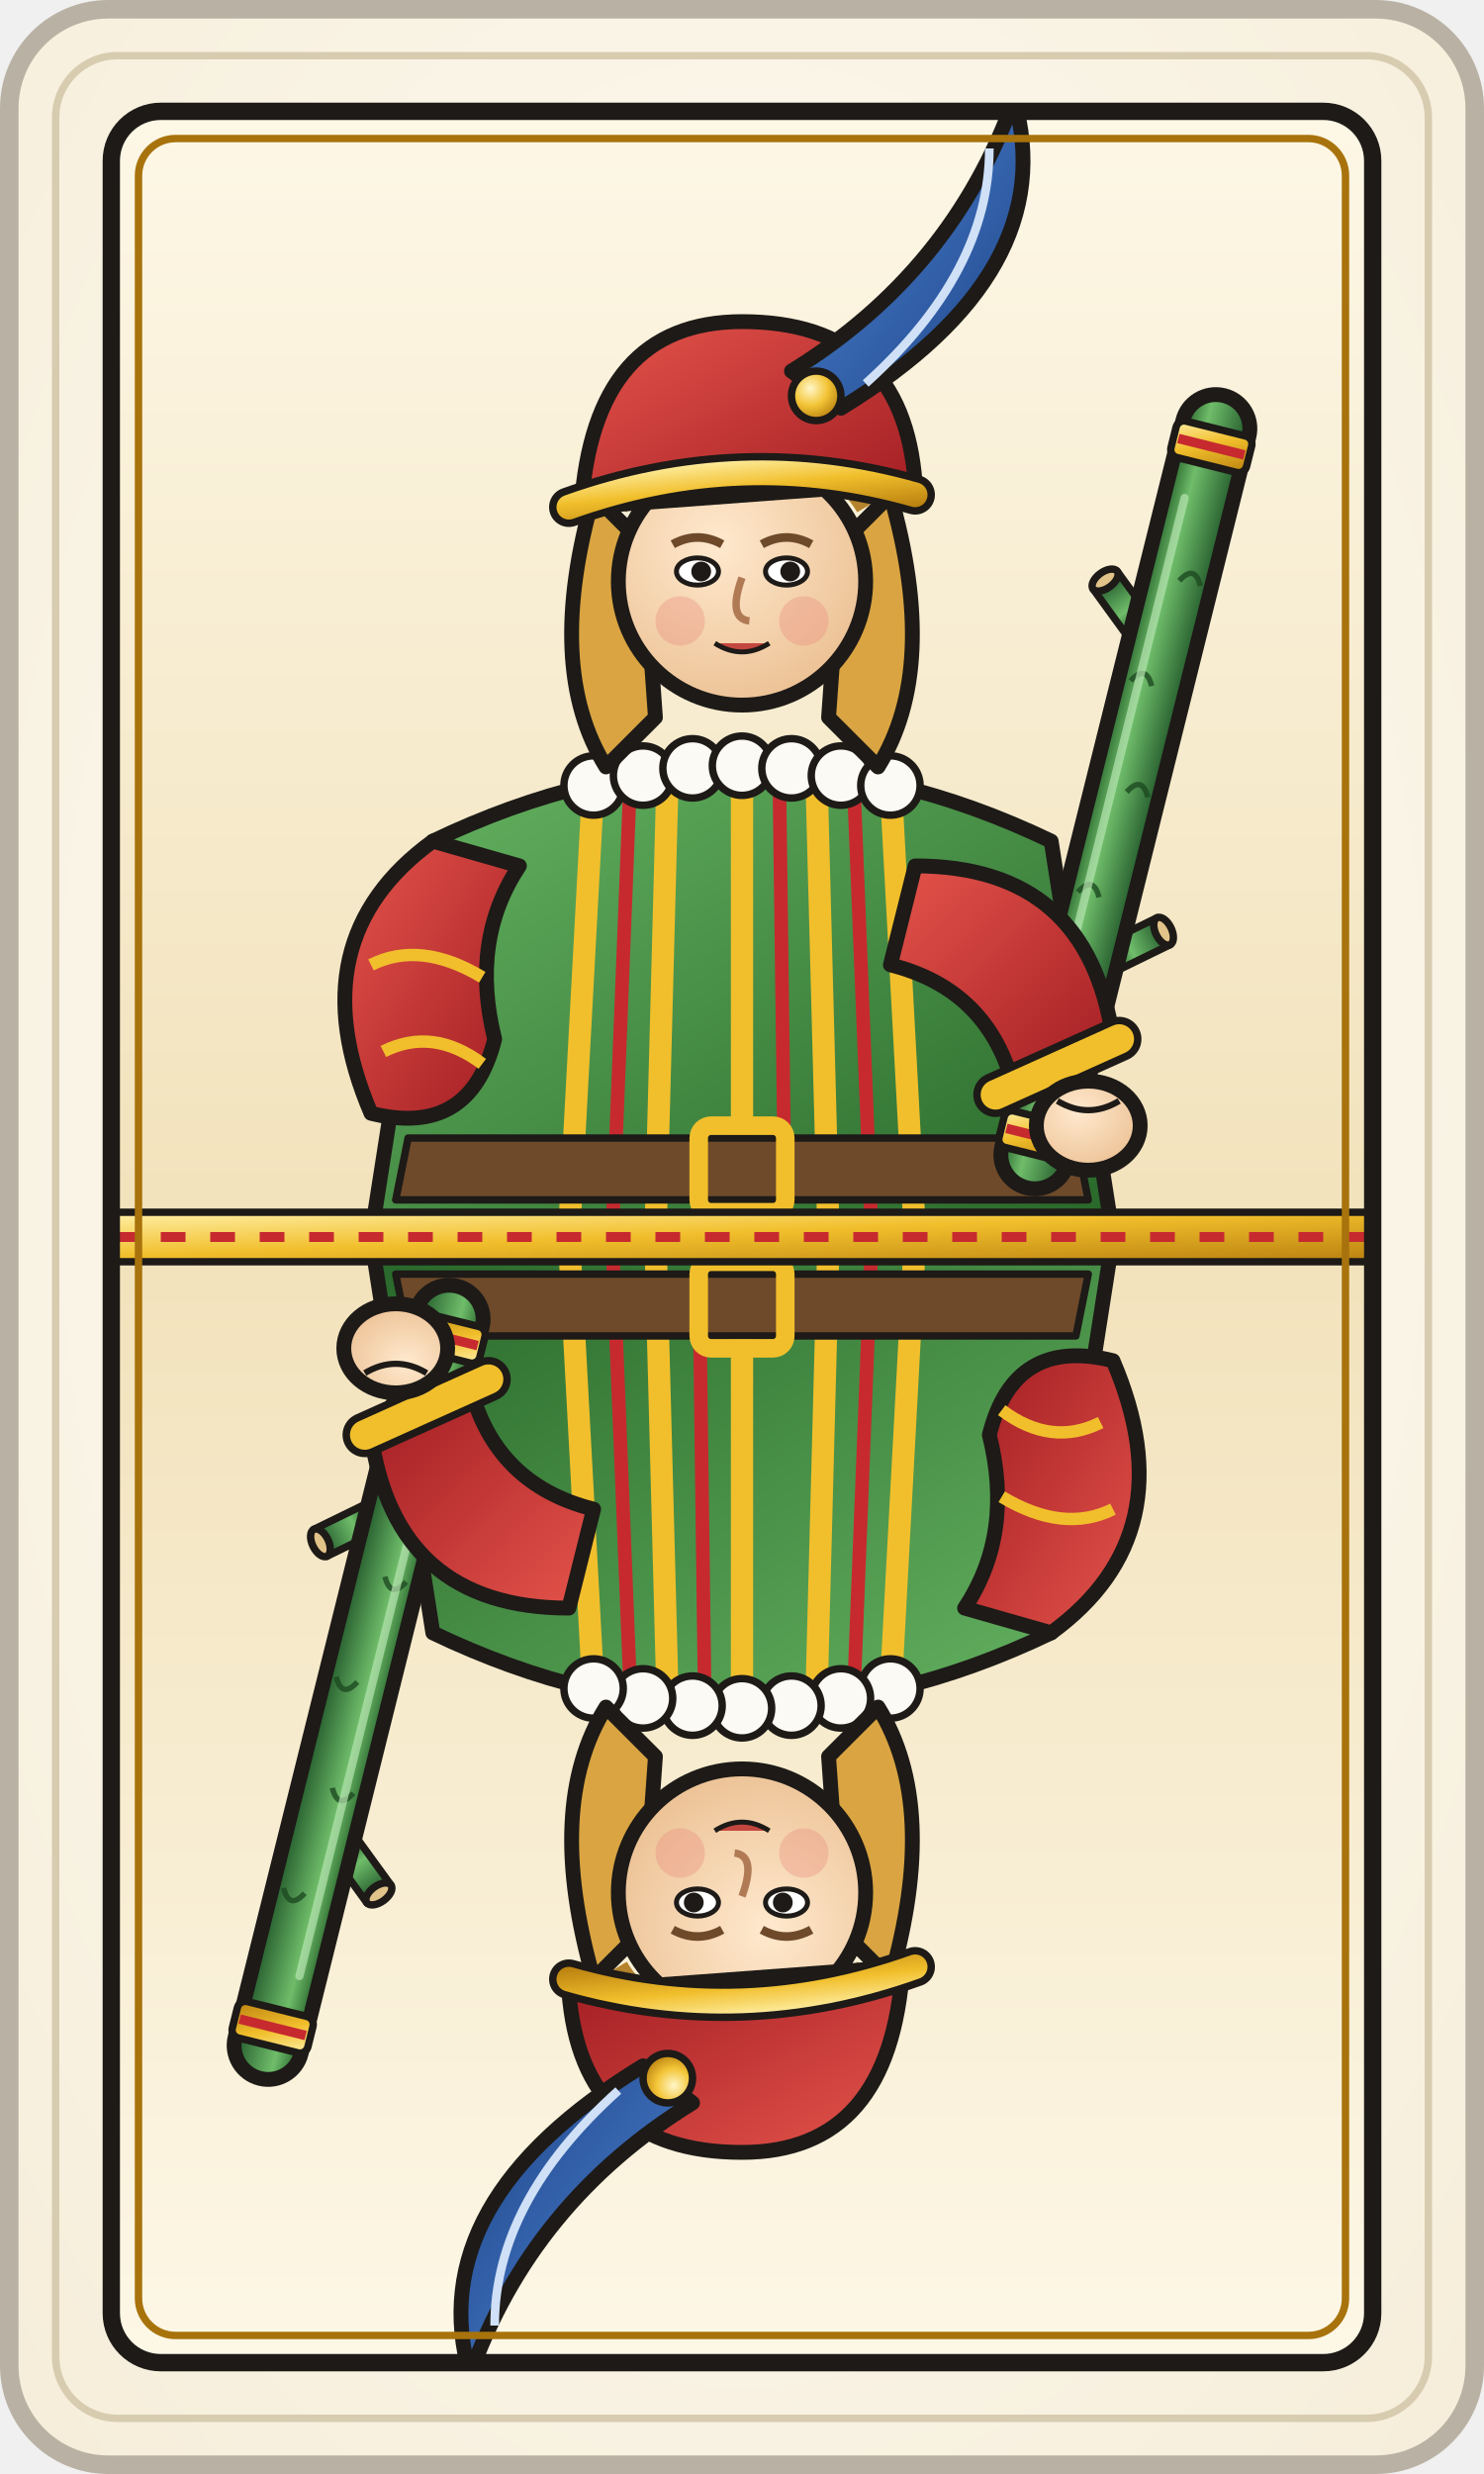
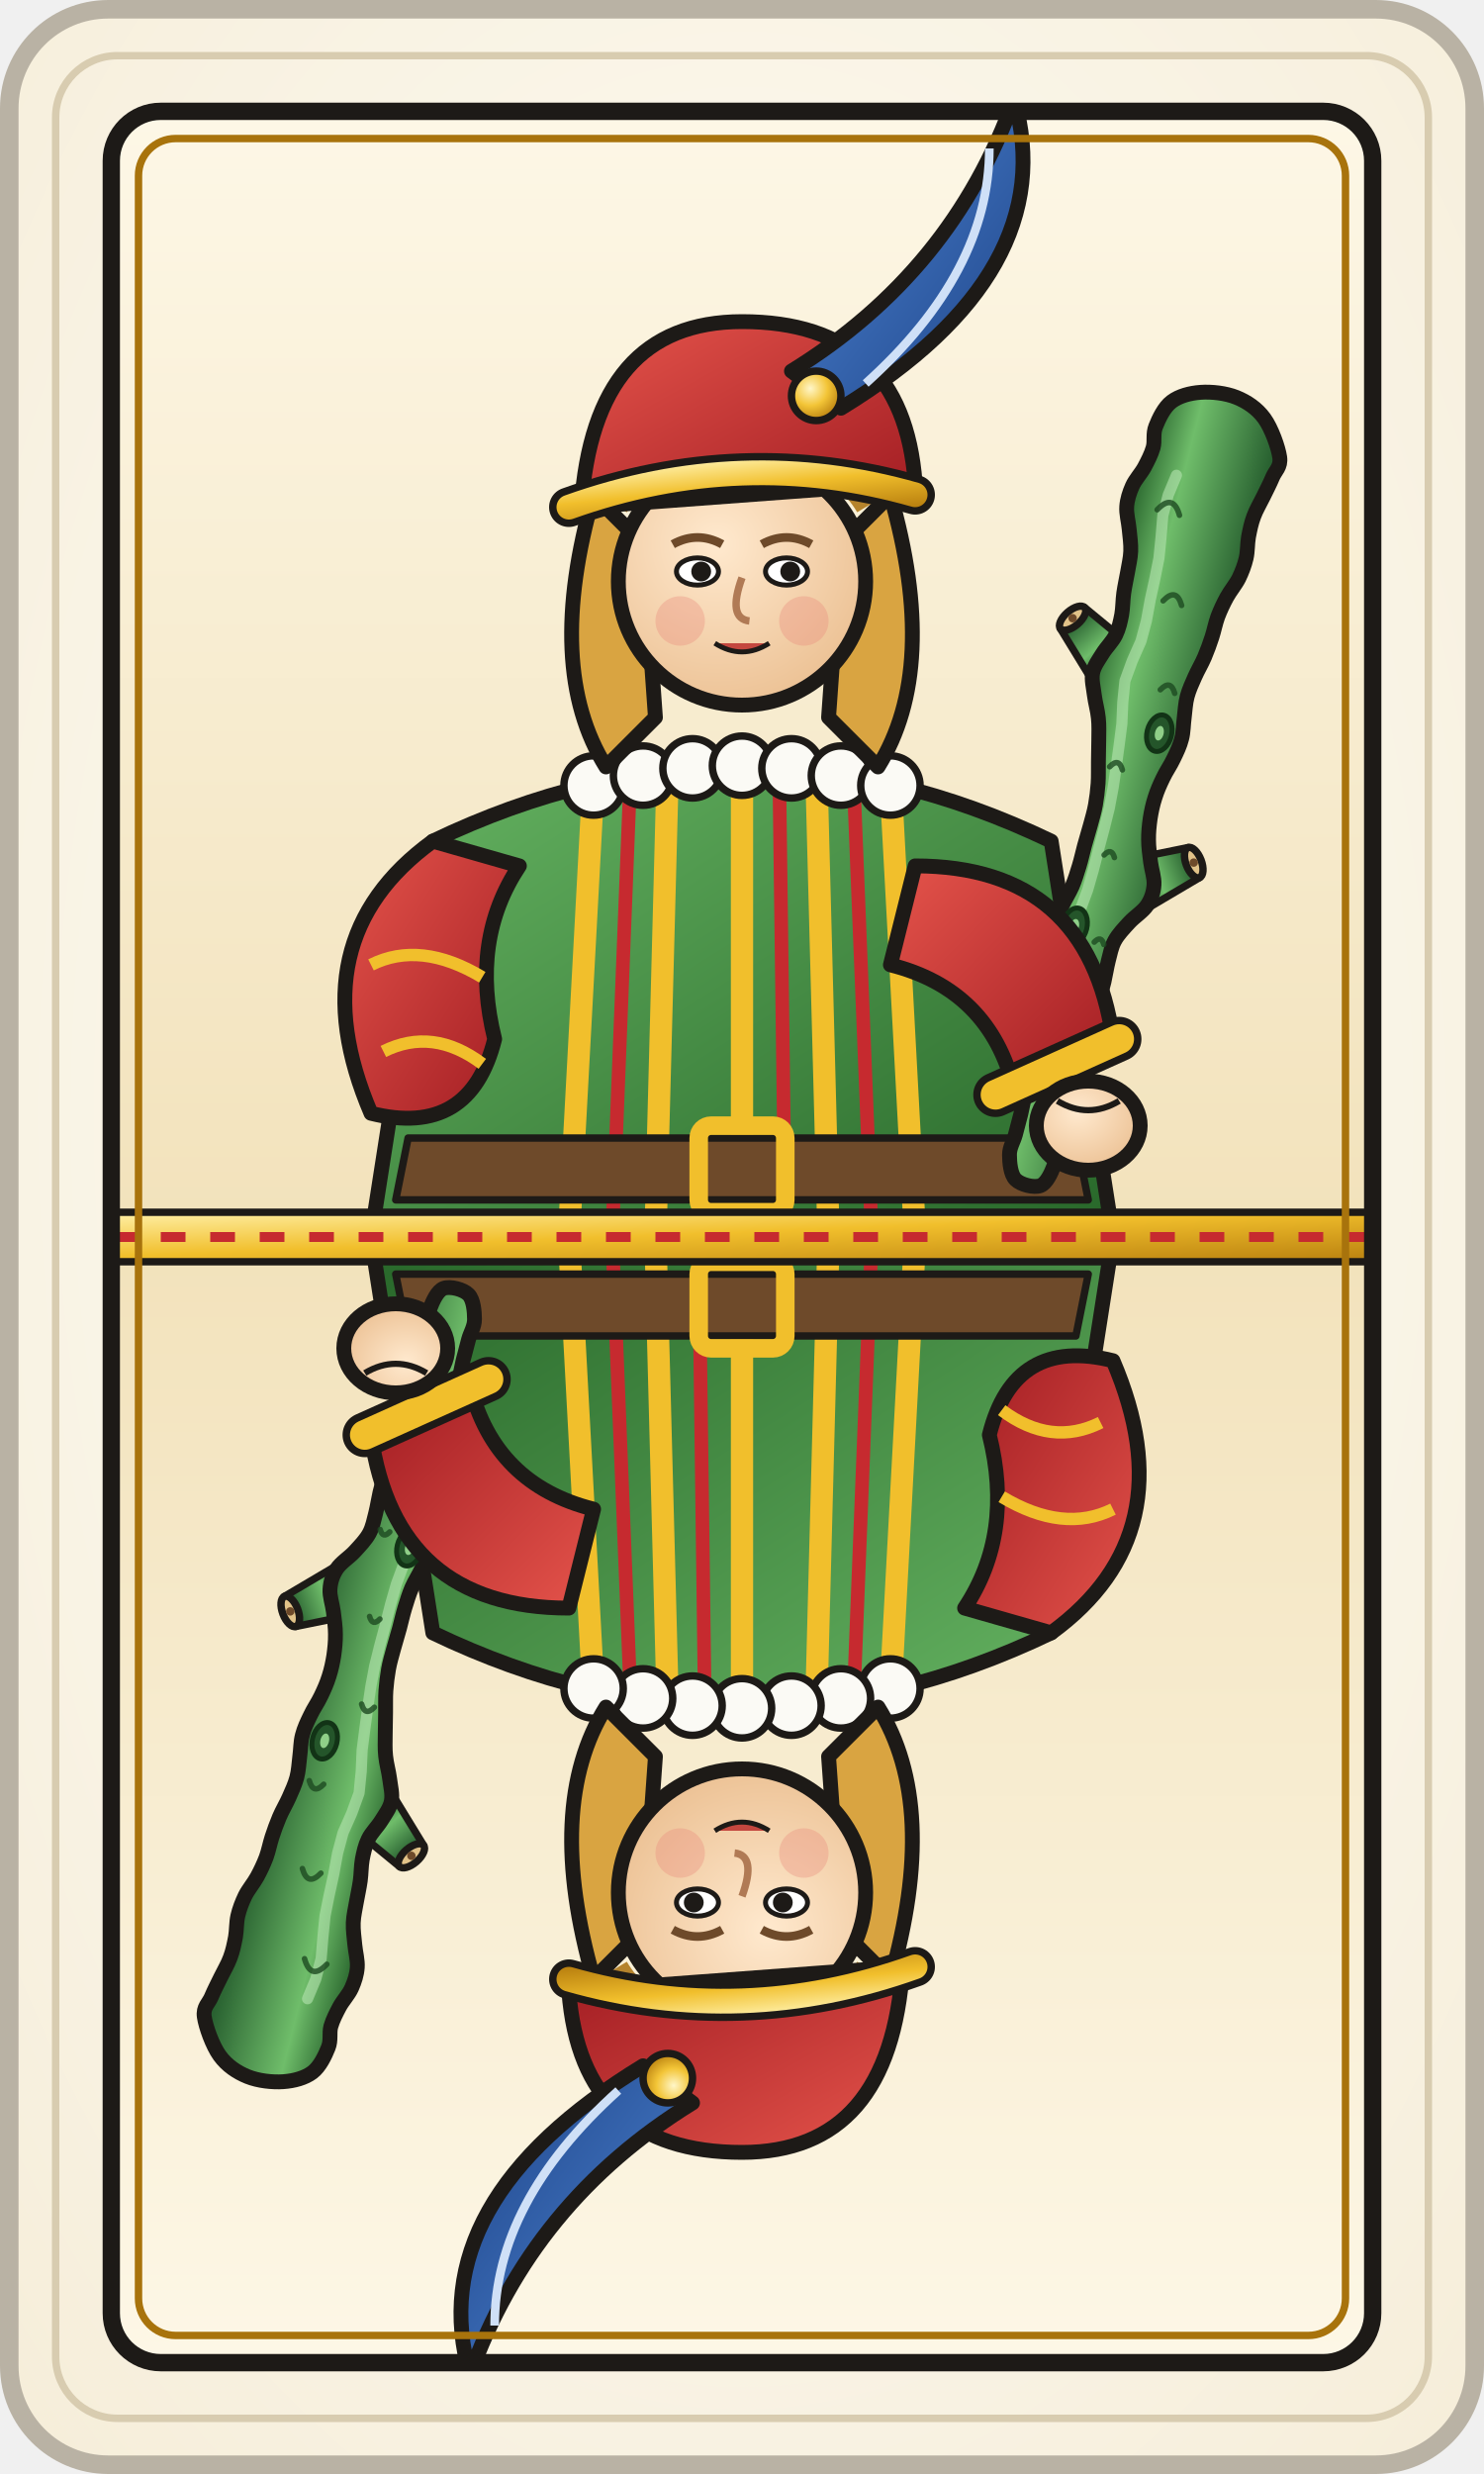
<svg xmlns="http://www.w3.org/2000/svg" viewBox="0 0 120 200" width="120" height="200">
  <defs>
    <linearGradient id="gold" x1="0" y1="0" x2="1" y2="1">
      <stop offset="0" stop-color="#fff0a8" />
      <stop offset=".45" stop-color="#f1bf2c" />
      <stop offset="1" stop-color="#b9800f" />
    </linearGradient>
    <radialGradient id="goldR" cx=".38" cy=".35" r=".7">
      <stop offset="0" stop-color="#fff6c8" />
      <stop offset=".5" stop-color="#f3c537" />
      <stop offset="1" stop-color="#b47a0c" />
    </radialGradient>
    <linearGradient id="red" x1="0" y1="0" x2="1" y2="1">
      <stop offset="0" stop-color="#e5544b" />
      <stop offset="1" stop-color="#a11c22" />
    </linearGradient>
    <linearGradient id="blue" x1="0" y1="0" x2="1" y2="1">
      <stop offset="0" stop-color="#5189d8" />
      <stop offset="1" stop-color="#1d4387" />
    </linearGradient>
    <linearGradient id="green" x1="0" y1="0" x2="1" y2="1">
      <stop offset="0" stop-color="#66b462" />
      <stop offset="1" stop-color="#276629" />
    </linearGradient>
    <linearGradient id="wood" x1="0" y1="0" x2="1" y2="0">
      <stop offset="0" stop-color="#25602a" />
      <stop offset=".35" stop-color="#6fbd6a" />
      <stop offset="1" stop-color="#21572a" />
    </linearGradient>
    <linearGradient id="steel" x1="0" y1="0" x2="1" y2="0">
      <stop offset="0" stop-color="#c3d9f7" />
      <stop offset=".5" stop-color="#4275c4" />
      <stop offset="1" stop-color="#1b3f7c" />
    </linearGradient>
    <radialGradient id="skin" cx=".4" cy=".35" r=".75">
      <stop offset="0" stop-color="#ffe9ce" />
      <stop offset="1" stop-color="#eabd8e" />
    </radialGradient>
    <radialGradient id="paper" cx=".5" cy=".45" r=".8">
      <stop offset="0" stop-color="#fffefa" />
      <stop offset="1" stop-color="#f5ecd6" />
    </radialGradient>
    <linearGradient id="beige" x1="0" y1="0" x2="0" y2="1">
      <stop offset="0" stop-color="#fdf7e6" />
      <stop offset=".5" stop-color="#f2e2bb" />
      <stop offset="1" stop-color="#fdf7e6" />
    </linearGradient>
    <linearGradient id="horse" x1="0" y1="0" x2="1" y2="1">
      <stop offset="0" stop-color="#ffffff" />
      <stop offset="1" stop-color="#d6cdbd" />
    </linearGradient>
  </defs>
  <rect x="0.75" y="0.75" width="118.5" height="198.5" rx="8" fill="url(#paper)" stroke="#b9b2a4" stroke-width="1.5" />
  <rect x="4.5" y="4.5" width="111" height="191" rx="5" fill="none" stroke="#d8ccb0" stroke-width="0.6" />
  <clipPath id="fr">
    <rect x="9" y="9" width="102" height="182" rx="4" />
  </clipPath>
  <rect x="9" y="9" width="102" height="182" rx="4" fill="url(#beige)" />
  <g clip-path="url(#fr)">
    <path d="M30 100 L35 68 Q60 56 85 68 L90 100Z" fill="url(#green)" stroke="#1d1a17" stroke-width="1.2" stroke-linejoin="round" />
    <path d="M48 63 L46 100 M54 62 L53 100 M60 61 L60 100 M66 62 L67 100 M72 63 L74 100" stroke="#f1bf2c" stroke-width="1.8" />
    <path d="M51 62 L49.5 100 M63 61.5 L63.5 100 M69 62.5 L70.5 100" stroke="#c62a2f" stroke-width="1.1" />
    <path d="M33 92 L87 92 L88 97 L32 97Z" fill="#6e4a2a" stroke="#1d1a17" stroke-width="0.6" stroke-linejoin="round" />
    <rect x="56.5" y="91" width="7" height="7" rx="1" fill="none" stroke="#f1bf2c" stroke-width="1.5" />
    <path d="M35 68 Q24 76 30 90 Q38 92 40 84 Q38 76 42 70Z" fill="url(#red)" stroke="#1d1a17" stroke-width="1.2" stroke-linejoin="round" />
    <path d="M30 78 Q34 76 39 79 M31 85 Q35 83 39 86" fill="none" stroke="#f1bf2c" stroke-width="1" />
    <circle cx="48" cy="63.5" r="2.4" fill="#fbfaf5" stroke="#1d1a17" stroke-width="0.6" stroke-linejoin="round" />
    <circle cx="52" cy="62.7" r="2.4" fill="#fbfaf5" stroke="#1d1a17" stroke-width="0.6" stroke-linejoin="round" />
    <circle cx="56" cy="62.114" r="2.4" fill="#fbfaf5" stroke="#1d1a17" stroke-width="0.6" stroke-linejoin="round" />
    <circle cx="60" cy="61.9" r="2.4" fill="#fbfaf5" stroke="#1d1a17" stroke-width="0.6" stroke-linejoin="round" />
    <circle cx="64" cy="62.114" r="2.4" fill="#fbfaf5" stroke="#1d1a17" stroke-width="0.6" stroke-linejoin="round" />
    <circle cx="68" cy="62.7" r="2.4" fill="#fbfaf5" stroke="#1d1a17" stroke-width="0.6" stroke-linejoin="round" />
    <circle cx="72" cy="63.5" r="2.4" fill="#fbfaf5" stroke="#1d1a17" stroke-width="0.6" stroke-linejoin="round" />
    <g transform="translate(91 64) rotate(14)">
-       <g transform="translate(-2.15 -13.2) rotate(220)">
-         <rect x="0" y="-1.21" width="4.67" height="2.42" fill="url(#wood)" stroke="#1d1a17" stroke-width="0.6" stroke-linejoin="round" />
-         <ellipse cx="4.67" cy="0" rx="0.66" ry="1.21" fill="#e2c389" stroke="#1d1a17" stroke-width="0.6" stroke-linejoin="round" />
+       <g transform="translate(-3.64 -9.85) rotate(215)">
+         <path d="M0 -2.1 L4.75 -1.3 L4.75 1.3 L0 2.1Z" fill="url(#wood)" stroke="#1d1a17" stroke-width="0.6" stroke-linejoin="round" />
+         <ellipse cx="4.75" cy="0" rx="0.63" ry="1.3" fill="#e2c389" stroke="#1d1a17" stroke-width="0.6" stroke-linejoin="round" />
+         <circle cx="4.75" cy="0" r="0.34" fill="#6e4a2a" />
      </g>
-       <g transform="translate(2.15 13.2) rotate(-40)">
-         <rect x="0" y="-1.21" width="4.67" height="2.42" fill="url(#wood)" stroke="#1d1a17" stroke-width="0.6" stroke-linejoin="round" />
-         <ellipse cx="4.67" cy="0" rx="0.66" ry="1.21" fill="#e2c389" stroke="#1d1a17" stroke-width="0.6" stroke-linejoin="round" />
+       <g transform="translate(2.86 6.95) rotate(-35)">
+         <path d="M0 -2.1 L4.75 -1.3 L4.75 1.3 L0 2.1Z" fill="url(#wood)" stroke="#1d1a17" stroke-width="0.6" stroke-linejoin="round" />
+         <ellipse cx="4.75" cy="0" rx="0.63" ry="1.3" fill="#e2c389" stroke="#1d1a17" stroke-width="0.6" stroke-linejoin="round" />
+         <circle cx="4.75" cy="0" r="0.34" fill="#6e4a2a" />
      </g>
-       <rect x="-2.75" y="-33" width="5.5" height="66" rx="2.75" fill="url(#wood)" stroke="#1d1a17" stroke-width="1.2" stroke-linejoin="round" />
-       <path d="M0.11 -17.6 q0.88 -1.65 1.76 0" fill="none" stroke="#1d4a21" stroke-width="0.44" opacity="0.8" />
-       <path d="M-1.76 -8.8 q0.88 -1.65 1.76 0" fill="none" stroke="#1d4a21" stroke-width="0.44" opacity="0.8" />
-       <path d="M0.11 0 q0.88 -1.65 1.76 0" fill="none" stroke="#1d4a21" stroke-width="0.44" opacity="0.8" />
-       <path d="M-1.76 8.8 q0.88 -1.65 1.76 0" fill="none" stroke="#1d4a21" stroke-width="0.44" opacity="0.8" />
-       <path d="M0.11 17.6 q0.88 -1.65 1.76 0" fill="none" stroke="#1d4a21" stroke-width="0.44" opacity="0.8" />
-       <path d="M-1.1 -24.2 V24.2" stroke="#b6e4b0" stroke-width="0.66" stroke-linecap="round" opacity="0.7" />
-       <rect x="-3.15" y="-30.25" width="6.3" height="3.03" rx="0.66" fill="url(#gold)" stroke="#1d1a17" stroke-width="0.6" stroke-linejoin="round" />
-       <path d="M-2.75 -28.74 H2.75" stroke="#c62a2f" stroke-width="0.77" />
-       <rect x="-3.15" y="27.23" width="6.3" height="3.03" rx="0.66" fill="url(#gold)" stroke="#1d1a17" stroke-width="0.6" stroke-linejoin="round" />
-       <path d="M-2.75 28.74 H2.75" stroke="#c62a2f" stroke-width="0.77" />
+       <path d="M5.57 -29.25C5.87 -28.51 5.48 -28.11 5.4 -27.54C5.31 -26.96 5.17 -26.39 5.05 -25.82C4.93 -25.25 4.75 -24.68 4.69 -24.11C4.62 -23.54 4.65 -22.96 4.68 -22.39C4.72 -21.82 4.9 -21.25 4.91 -20.68C4.92 -20.11 4.85 -19.54 4.73 -18.96C4.6 -18.39 4.31 -17.82 4.16 -17.25C4.01 -16.68 3.9 -16.11 3.83 -15.54C3.77 -14.96 3.81 -14.39 3.77 -13.82C3.73 -13.25 3.67 -12.68 3.58 -12.11C3.49 -11.54 3.31 -10.96 3.21 -10.39C3.11 -9.82 3 -9.25 2.99 -8.68C2.98 -8.11 3.1 -7.54 3.17 -6.96C3.23 -6.39 3.39 -5.82 3.38 -5.25C3.38 -4.68 3.26 -4.11 3.14 -3.54C3.03 -2.96 2.8 -2.39 2.69 -1.82C2.57 -1.25 2.47 -0.68 2.44 -0.11C2.4 0.46 2.42 1.04 2.47 1.61C2.53 2.18 2.61 2.75 2.76 3.32C2.9 3.89 3.14 4.46 3.36 5.04C3.58 5.61 3.97 6.18 4.07 6.75C4.17 7.32 4.14 7.89 3.94 8.46C3.74 9.04 3.18 9.61 2.87 10.18C2.56 10.75 2.23 11.32 2.08 11.89C1.93 12.46 1.98 13.04 1.97 13.61C1.97 14.18 2.03 14.75 2.04 15.32C2.04 15.89 2.02 16.46 2.01 17.04C1.99 17.61 1.96 18.18 1.96 18.75C1.96 19.32 1.98 19.89 1.99 20.46C2.01 21.04 2.05 21.61 2.04 22.18C2.04 22.75 2.01 23.32 1.95 23.89C1.89 24.46 1.76 25.04 1.68 25.61C1.59 26.18 1.48 26.75 1.44 27.32C1.4 27.89 1.4 28.46 1.45 29.04C1.49 29.61 1.78 30.16 1.71 30.75C1.64 31.34 1.48 32.27 1.03 32.57C0.57 32.88 -0.52 32.88 -1.03 32.57C-1.53 32.27 -1.84 31.34 -1.99 30.75C-2.14 30.16 -1.93 29.61 -1.92 29.04C-1.91 28.46 -1.9 27.89 -1.9 27.32C-1.91 26.75 -1.95 26.18 -1.95 25.61C-1.95 25.04 -1.96 24.46 -1.92 23.89C-1.88 23.32 -1.8 22.75 -1.73 22.18C-1.67 21.61 -1.56 21.04 -1.52 20.46C-1.48 19.89 -1.47 19.32 -1.51 18.75C-1.56 18.18 -1.67 17.61 -1.8 17.04C-1.93 16.46 -2.12 15.89 -2.28 15.32C-2.45 14.75 -2.67 14.18 -2.79 13.61C-2.91 13.04 -3.03 12.46 -3.02 11.89C-3.01 11.32 -2.85 10.75 -2.73 10.18C-2.62 9.61 -2.42 9.04 -2.32 8.46C-2.23 7.89 -2.2 7.32 -2.17 6.75C-2.14 6.18 -2.16 5.61 -2.15 5.04C-2.14 4.46 -2.1 3.89 -2.09 3.32C-2.08 2.75 -2.05 2.18 -2.09 1.61C-2.13 1.04 -2.2 0.46 -2.3 -0.11C-2.4 -0.68 -2.57 -1.25 -2.7 -1.82C-2.83 -2.39 -2.96 -2.96 -3.1 -3.54C-3.24 -4.11 -3.35 -4.68 -3.56 -5.25C-3.76 -5.82 -4.1 -6.39 -4.32 -6.96C-4.54 -7.54 -4.86 -8.11 -4.89 -8.68C-4.92 -9.25 -4.67 -9.82 -4.49 -10.39C-4.31 -10.96 -3.94 -11.54 -3.82 -12.11C-3.7 -12.68 -3.72 -13.25 -3.75 -13.82C-3.79 -14.39 -3.95 -14.96 -4.01 -15.54C-4.07 -16.11 -4.08 -16.68 -4.12 -17.25C-4.17 -17.82 -4.16 -18.39 -4.28 -18.96C-4.4 -19.54 -4.64 -20.11 -4.84 -20.68C-5.04 -21.25 -5.37 -21.82 -5.47 -22.39C-5.57 -22.96 -5.53 -23.54 -5.43 -24.11C-5.33 -24.68 -5 -25.25 -4.85 -25.82C-4.71 -26.39 -4.57 -26.96 -4.55 -27.54C-4.54 -28.11 -4.85 -28.59 -4.76 -29.25C-4.67 -29.91 -4.48 -30.91 -4 -31.5C-3.52 -32.09 -2.73 -32.53 -1.9 -32.8C-1.07 -33.07 0.08 -33.23 1 -33.1C1.92 -32.97 2.84 -32.64 3.6 -32C4.36 -31.36 5.27 -29.99 5.57 -29.25Z" fill="url(#wood)" stroke="#1d1a17" stroke-width="1.2" stroke-linejoin="round" />
+       <path d="M-2.18 -25.82 L-2.44 -24.11 L-2.46 -22.39 L-2.18 -20.68 L-1.93 -18.96 L-1.85 -17.25 L-1.8 -15.54 L-1.69 -13.82 L-1.72 -12.11 L-2.02 -10.39 L-2.2 -8.68 L-1.95 -6.96 L-1.6 -5.25 L-1.4 -3.54 L-1.21 -1.82 L-1.04 -0.11 L-0.94 1.61 L-0.94 3.32 L-0.97 5.04 L-0.98 6.75 L-1.04 8.46 L-1.23 10.18 L-1.36 11.89 L-1.26 13.61 L-1.03 15.32 L-0.81 17.04 L-0.68 18.75 L-0.68 20.46 L-0.78 22.18" fill="none" stroke="#b6e4b0" stroke-width="0.9" stroke-linecap="round" stroke-linejoin="round" opacity="0.6" />
+       <path d="M-3.02 -22.74 q0.93 -1.63 1.86 0" fill="none" stroke="#1d4a21" stroke-width="0.45" stroke-linecap="round" opacity="0.8" />
+       <path d="M-0.77 -15.71 q0.77 -1.35 1.54 0" fill="none" stroke="#1d4a21" stroke-width="0.45" stroke-linecap="round" opacity="0.8" />
+       <path d="M0.75 -8.68 q0.6 -1.05 1.2 0" fill="none" stroke="#1d4a21" stroke-width="0.45" stroke-linecap="round" opacity="0.8" />
+       <path d="M-1.72 -1.65 q0.53 -0.93 1.06 0" fill="none" stroke="#1d4a21" stroke-width="0.45" stroke-linecap="round" opacity="0.8" />
+       <path d="M-0.43 5.38 q0.43 -0.75 0.86 0" fill="none" stroke="#1d4a21" stroke-width="0.45" stroke-linecap="round" opacity="0.8" />
+       <path d="M0.5 12.41 q0.4 -0.7 0.8 0" fill="none" stroke="#1d4a21" stroke-width="0.45" stroke-linecap="round" opacity="0.8" />
+       <path d="M-0.96 19.44 q0.3 -0.52 0.59 0" fill="none" stroke="#1d4a21" stroke-width="0.45" stroke-linecap="round" opacity="0.8" />
+       <ellipse cx="1.52" cy="-5.25" rx="1" ry="1.5" fill="#24552a" stroke="#123316" stroke-width="0.4" />
+       <ellipse cx="1.52" cy="-5.25" rx="0.35" ry="0.6" fill="#8fcf88" />
+       <ellipse cx="-1.35" cy="11.55" rx="1" ry="1.5" fill="#24552a" stroke="#123316" stroke-width="0.4" />
+       <ellipse cx="-1.35" cy="11.55" rx="0.35" ry="0.6" fill="#8fcf88" />
+       <rect x="-2.44" y="22.35" width="4.89" height="2.75" rx="0.6" fill="url(#gold)" stroke="#1d1a17" stroke-width="0.6" stroke-linejoin="round" />
+       <path d="M-2.14 23.73 H2.14" stroke="#c62a2f" stroke-width="0.7" />
    </g>
    <path d="M74 70 Q88 70 90 84 L82 88 Q80 80 72 78Z" fill="url(#red)" stroke="#1d1a17" stroke-width="1.2" stroke-linejoin="round" />
    <path d="M80.5 88.5 L90.5 84" stroke="#1d1a17" stroke-width="3.6" stroke-linecap="round" />
    <path d="M80.5 88.5 L90.5 84" stroke="#f1bf2c" stroke-width="2.4" stroke-linecap="round" />
    <ellipse cx="88" cy="91" rx="4.2" ry="3.6" fill="url(#skin)" stroke="#1d1a17" stroke-width="1.2" stroke-linejoin="round" />
    <path d="M85.5 89 Q88 90.5 90.5 89" fill="none" stroke="#1d1a17" stroke-width="0.5" />
    <path d="M48 40 Q44 54 49 62 L53 58 L52 44Z M72 40 Q76 54 71 62 L67 58 L68 44Z" fill="#d9a441" stroke="#1d1a17" stroke-width="1.2" stroke-linejoin="round" />
    <circle cx="60" cy="47" r="10" fill="url(#skin)" stroke="#1d1a17" stroke-width="1.2" stroke-linejoin="round" />
    <circle cx="55" cy="50.2" r="2" fill="#e98a7a" opacity="0.35" />
    <circle cx="65" cy="50.2" r="2" fill="#e98a7a" opacity="0.35" />
    <ellipse cx="56.4" cy="46.2" rx="1.7" ry="1.1" fill="#fff" stroke="#1d1a17" stroke-width="0.4" />
    <circle cx="56.7" cy="46.2" r="0.8" fill="#1d1a17" />
    <path d="M54.4 44 Q56.4 42.9 58.4 44" fill="none" stroke="#6e4a2a" stroke-width="0.7" />
    <ellipse cx="63.6" cy="46.2" rx="1.7" ry="1.1" fill="#fff" stroke="#1d1a17" stroke-width="0.4" />
    <circle cx="63.9" cy="46.2" r="0.8" fill="#1d1a17" />
    <path d="M61.6 44 Q63.6 42.9 65.6 44" fill="none" stroke="#6e4a2a" stroke-width="0.7" />
    <path d="M60 46.7 Q58.8 50 60.6 50.2" fill="none" stroke="#b07a55" stroke-width="0.6" />
    <path d="M57.8 52 Q60 53.4 62.2 52" fill="#c4473f" stroke="#1d1a17" stroke-width="0.4" />
    <path d="M50 41 Q53 36 60 37 Q67 36 70 41" fill="none" stroke="#b5832c" stroke-width="1.6" />
    <path d="M47 41 Q48 26 60 26 Q73 26 74 39Z" fill="url(#red)" stroke="#1d1a17" stroke-width="1.2" stroke-linejoin="round" />
    <path d="M46 41 Q60 36 74 40" fill="none" stroke="#1d1a17" stroke-width="3.2" stroke-linecap="round" />
    <path d="M46 41 Q60 36 74 40" fill="none" stroke="url(#gold)" stroke-width="2" stroke-linecap="round" />
    <path d="M68 33 Q86 22 82 8 Q77 22 64 30Z" fill="url(#blue)" stroke="#1d1a17" stroke-width="1.2" stroke-linejoin="round" />
    <path d="M70 31 Q80 22 80 12" fill="none" stroke="#cfe0f7" stroke-width="0.7" />
    <circle cx="66" cy="32" r="2" fill="url(#goldR)" stroke="#1d1a17" stroke-width="0.6" stroke-linejoin="round" />
    <g transform="rotate(180 60 100)">
      <path d="M30 100 L35 68 Q60 56 85 68 L90 100Z" fill="url(#green)" stroke="#1d1a17" stroke-width="1.2" stroke-linejoin="round" />
      <path d="M48 63 L46 100 M54 62 L53 100 M60 61 L60 100 M66 62 L67 100 M72 63 L74 100" stroke="#f1bf2c" stroke-width="1.8" />
      <path d="M51 62 L49.5 100 M63 61.5 L63.5 100 M69 62.5 L70.5 100" stroke="#c62a2f" stroke-width="1.1" />
      <path d="M33 92 L87 92 L88 97 L32 97Z" fill="#6e4a2a" stroke="#1d1a17" stroke-width="0.6" stroke-linejoin="round" />
      <rect x="56.5" y="91" width="7" height="7" rx="1" fill="none" stroke="#f1bf2c" stroke-width="1.5" />
      <path d="M35 68 Q24 76 30 90 Q38 92 40 84 Q38 76 42 70Z" fill="url(#red)" stroke="#1d1a17" stroke-width="1.2" stroke-linejoin="round" />
      <path d="M30 78 Q34 76 39 79 M31 85 Q35 83 39 86" fill="none" stroke="#f1bf2c" stroke-width="1" />
      <circle cx="48" cy="63.5" r="2.4" fill="#fbfaf5" stroke="#1d1a17" stroke-width="0.6" stroke-linejoin="round" />
      <circle cx="52" cy="62.7" r="2.4" fill="#fbfaf5" stroke="#1d1a17" stroke-width="0.6" stroke-linejoin="round" />
      <circle cx="56" cy="62.114" r="2.4" fill="#fbfaf5" stroke="#1d1a17" stroke-width="0.6" stroke-linejoin="round" />
      <circle cx="60" cy="61.9" r="2.4" fill="#fbfaf5" stroke="#1d1a17" stroke-width="0.6" stroke-linejoin="round" />
      <circle cx="64" cy="62.114" r="2.4" fill="#fbfaf5" stroke="#1d1a17" stroke-width="0.6" stroke-linejoin="round" />
      <circle cx="68" cy="62.7" r="2.4" fill="#fbfaf5" stroke="#1d1a17" stroke-width="0.6" stroke-linejoin="round" />
      <circle cx="72" cy="63.5" r="2.4" fill="#fbfaf5" stroke="#1d1a17" stroke-width="0.6" stroke-linejoin="round" />
      <g transform="translate(91 64) rotate(14)">
-         <g transform="translate(-2.15 -13.2) rotate(220)">
-           <rect x="0" y="-1.21" width="4.67" height="2.42" fill="url(#wood)" stroke="#1d1a17" stroke-width="0.6" stroke-linejoin="round" />
-           <ellipse cx="4.67" cy="0" rx="0.66" ry="1.21" fill="#e2c389" stroke="#1d1a17" stroke-width="0.6" stroke-linejoin="round" />
+         <g transform="translate(-3.64 -9.85) rotate(215)">
+           <path d="M0 -2.1 L4.75 -1.3 L4.75 1.3 L0 2.1Z" fill="url(#wood)" stroke="#1d1a17" stroke-width="0.6" stroke-linejoin="round" />
+           <ellipse cx="4.75" cy="0" rx="0.63" ry="1.3" fill="#e2c389" stroke="#1d1a17" stroke-width="0.6" stroke-linejoin="round" />
+           <circle cx="4.75" cy="0" r="0.34" fill="#6e4a2a" />
        </g>
-         <g transform="translate(2.15 13.2) rotate(-40)">
-           <rect x="0" y="-1.21" width="4.67" height="2.42" fill="url(#wood)" stroke="#1d1a17" stroke-width="0.6" stroke-linejoin="round" />
-           <ellipse cx="4.67" cy="0" rx="0.66" ry="1.21" fill="#e2c389" stroke="#1d1a17" stroke-width="0.6" stroke-linejoin="round" />
+         <g transform="translate(2.86 6.95) rotate(-35)">
+           <path d="M0 -2.1 L4.75 -1.3 L4.75 1.3 L0 2.1Z" fill="url(#wood)" stroke="#1d1a17" stroke-width="0.6" stroke-linejoin="round" />
+           <ellipse cx="4.75" cy="0" rx="0.63" ry="1.3" fill="#e2c389" stroke="#1d1a17" stroke-width="0.6" stroke-linejoin="round" />
+           <circle cx="4.75" cy="0" r="0.34" fill="#6e4a2a" />
        </g>
-         <rect x="-2.75" y="-33" width="5.5" height="66" rx="2.75" fill="url(#wood)" stroke="#1d1a17" stroke-width="1.2" stroke-linejoin="round" />
-         <path d="M0.11 -17.6 q0.88 -1.65 1.76 0" fill="none" stroke="#1d4a21" stroke-width="0.44" opacity="0.8" />
-         <path d="M-1.76 -8.8 q0.88 -1.65 1.76 0" fill="none" stroke="#1d4a21" stroke-width="0.44" opacity="0.8" />
-         <path d="M0.11 0 q0.88 -1.65 1.76 0" fill="none" stroke="#1d4a21" stroke-width="0.44" opacity="0.8" />
-         <path d="M-1.76 8.8 q0.88 -1.65 1.76 0" fill="none" stroke="#1d4a21" stroke-width="0.44" opacity="0.8" />
-         <path d="M0.11 17.6 q0.88 -1.65 1.76 0" fill="none" stroke="#1d4a21" stroke-width="0.44" opacity="0.8" />
-         <path d="M-1.1 -24.2 V24.2" stroke="#b6e4b0" stroke-width="0.66" stroke-linecap="round" opacity="0.7" />
-         <rect x="-3.15" y="-30.25" width="6.3" height="3.03" rx="0.66" fill="url(#gold)" stroke="#1d1a17" stroke-width="0.6" stroke-linejoin="round" />
-         <path d="M-2.75 -28.74 H2.75" stroke="#c62a2f" stroke-width="0.77" />
-         <rect x="-3.15" y="27.23" width="6.3" height="3.03" rx="0.66" fill="url(#gold)" stroke="#1d1a17" stroke-width="0.6" stroke-linejoin="round" />
-         <path d="M-2.75 28.74 H2.75" stroke="#c62a2f" stroke-width="0.77" />
+         <path d="M5.57 -29.25C5.87 -28.51 5.48 -28.11 5.4 -27.54C5.31 -26.96 5.17 -26.39 5.05 -25.82C4.93 -25.25 4.75 -24.68 4.69 -24.11C4.62 -23.54 4.65 -22.96 4.68 -22.39C4.72 -21.82 4.9 -21.25 4.91 -20.68C4.92 -20.11 4.85 -19.54 4.73 -18.96C4.6 -18.39 4.31 -17.82 4.16 -17.25C4.01 -16.68 3.9 -16.11 3.83 -15.54C3.77 -14.96 3.81 -14.39 3.77 -13.82C3.73 -13.25 3.67 -12.68 3.58 -12.11C3.49 -11.54 3.31 -10.96 3.21 -10.39C3.11 -9.82 3 -9.25 2.99 -8.68C2.98 -8.11 3.1 -7.54 3.17 -6.96C3.23 -6.39 3.39 -5.82 3.38 -5.25C3.38 -4.68 3.26 -4.11 3.14 -3.54C3.03 -2.96 2.8 -2.39 2.69 -1.82C2.57 -1.25 2.47 -0.68 2.44 -0.11C2.4 0.46 2.42 1.04 2.47 1.61C2.53 2.18 2.61 2.75 2.76 3.32C2.9 3.89 3.14 4.46 3.36 5.04C3.58 5.61 3.97 6.18 4.07 6.75C4.17 7.32 4.14 7.89 3.94 8.46C3.74 9.04 3.18 9.61 2.87 10.18C2.56 10.75 2.23 11.32 2.08 11.89C1.93 12.46 1.98 13.04 1.97 13.61C1.97 14.18 2.03 14.75 2.04 15.32C2.04 15.89 2.02 16.46 2.01 17.04C1.99 17.61 1.96 18.18 1.96 18.75C1.96 19.32 1.98 19.89 1.99 20.46C2.01 21.04 2.05 21.61 2.04 22.18C2.04 22.75 2.01 23.32 1.95 23.89C1.89 24.46 1.76 25.04 1.68 25.61C1.59 26.18 1.48 26.75 1.44 27.32C1.4 27.89 1.4 28.46 1.45 29.04C1.49 29.61 1.78 30.16 1.71 30.75C1.64 31.34 1.48 32.27 1.03 32.57C0.57 32.88 -0.52 32.88 -1.03 32.57C-1.53 32.27 -1.84 31.34 -1.99 30.75C-2.14 30.16 -1.93 29.61 -1.92 29.04C-1.91 28.46 -1.9 27.89 -1.9 27.32C-1.91 26.75 -1.95 26.18 -1.95 25.61C-1.95 25.04 -1.96 24.46 -1.92 23.89C-1.88 23.32 -1.8 22.75 -1.73 22.18C-1.67 21.61 -1.56 21.04 -1.52 20.46C-1.48 19.89 -1.47 19.32 -1.51 18.75C-1.56 18.18 -1.67 17.61 -1.8 17.04C-1.93 16.46 -2.12 15.89 -2.28 15.32C-2.45 14.75 -2.67 14.18 -2.79 13.61C-2.91 13.04 -3.03 12.46 -3.02 11.89C-3.01 11.32 -2.85 10.75 -2.73 10.18C-2.62 9.61 -2.42 9.04 -2.32 8.46C-2.23 7.89 -2.2 7.32 -2.17 6.75C-2.14 6.18 -2.16 5.61 -2.15 5.04C-2.14 4.46 -2.1 3.89 -2.09 3.32C-2.08 2.75 -2.05 2.18 -2.09 1.61C-2.13 1.04 -2.2 0.46 -2.3 -0.11C-2.4 -0.68 -2.57 -1.25 -2.7 -1.82C-2.83 -2.39 -2.96 -2.96 -3.1 -3.54C-3.24 -4.11 -3.35 -4.68 -3.56 -5.25C-3.76 -5.82 -4.1 -6.39 -4.32 -6.96C-4.54 -7.54 -4.86 -8.11 -4.89 -8.68C-4.92 -9.25 -4.67 -9.82 -4.49 -10.39C-4.31 -10.96 -3.94 -11.54 -3.82 -12.11C-3.7 -12.68 -3.72 -13.25 -3.75 -13.82C-3.79 -14.39 -3.95 -14.96 -4.01 -15.54C-4.07 -16.11 -4.08 -16.68 -4.12 -17.25C-4.17 -17.82 -4.16 -18.39 -4.28 -18.96C-4.4 -19.54 -4.64 -20.11 -4.84 -20.68C-5.04 -21.25 -5.37 -21.82 -5.47 -22.39C-5.57 -22.96 -5.53 -23.54 -5.43 -24.11C-5.33 -24.68 -5 -25.25 -4.85 -25.82C-4.71 -26.39 -4.57 -26.96 -4.55 -27.54C-4.54 -28.11 -4.85 -28.59 -4.76 -29.25C-4.67 -29.91 -4.48 -30.91 -4 -31.5C-3.52 -32.09 -2.73 -32.53 -1.9 -32.8C-1.07 -33.07 0.08 -33.23 1 -33.1C1.92 -32.97 2.84 -32.64 3.6 -32C4.36 -31.36 5.27 -29.99 5.57 -29.25Z" fill="url(#wood)" stroke="#1d1a17" stroke-width="1.2" stroke-linejoin="round" />
+         <path d="M-2.18 -25.82 L-2.44 -24.11 L-2.46 -22.39 L-2.18 -20.68 L-1.93 -18.96 L-1.85 -17.25 L-1.8 -15.54 L-1.69 -13.82 L-1.72 -12.11 L-2.02 -10.39 L-2.2 -8.68 L-1.95 -6.96 L-1.6 -5.25 L-1.4 -3.54 L-1.21 -1.82 L-1.04 -0.11 L-0.94 1.61 L-0.94 3.32 L-0.97 5.04 L-0.98 6.75 L-1.04 8.46 L-1.23 10.18 L-1.36 11.89 L-1.26 13.61 L-1.03 15.32 L-0.81 17.04 L-0.68 18.75 L-0.68 20.46 L-0.78 22.18" fill="none" stroke="#b6e4b0" stroke-width="0.9" stroke-linecap="round" stroke-linejoin="round" opacity="0.6" />
+         <path d="M-3.02 -22.74 q0.93 -1.63 1.86 0" fill="none" stroke="#1d4a21" stroke-width="0.45" stroke-linecap="round" opacity="0.8" />
+         <path d="M-0.77 -15.71 q0.77 -1.35 1.54 0" fill="none" stroke="#1d4a21" stroke-width="0.45" stroke-linecap="round" opacity="0.8" />
+         <path d="M0.75 -8.68 q0.6 -1.05 1.2 0" fill="none" stroke="#1d4a21" stroke-width="0.45" stroke-linecap="round" opacity="0.8" />
+         <path d="M-1.72 -1.65 q0.53 -0.93 1.06 0" fill="none" stroke="#1d4a21" stroke-width="0.45" stroke-linecap="round" opacity="0.8" />
+         <path d="M-0.43 5.38 q0.43 -0.75 0.86 0" fill="none" stroke="#1d4a21" stroke-width="0.45" stroke-linecap="round" opacity="0.8" />
+         <path d="M0.5 12.41 q0.4 -0.7 0.8 0" fill="none" stroke="#1d4a21" stroke-width="0.45" stroke-linecap="round" opacity="0.8" />
+         <path d="M-0.96 19.44 q0.3 -0.52 0.59 0" fill="none" stroke="#1d4a21" stroke-width="0.45" stroke-linecap="round" opacity="0.8" />
+         <ellipse cx="1.52" cy="-5.25" rx="1" ry="1.5" fill="#24552a" stroke="#123316" stroke-width="0.4" />
+         <ellipse cx="1.52" cy="-5.25" rx="0.35" ry="0.6" fill="#8fcf88" />
+         <ellipse cx="-1.35" cy="11.55" rx="1" ry="1.5" fill="#24552a" stroke="#123316" stroke-width="0.4" />
+         <ellipse cx="-1.35" cy="11.55" rx="0.35" ry="0.6" fill="#8fcf88" />
+         <rect x="-2.44" y="22.35" width="4.89" height="2.75" rx="0.6" fill="url(#gold)" stroke="#1d1a17" stroke-width="0.6" stroke-linejoin="round" />
+         <path d="M-2.14 23.73 H2.14" stroke="#c62a2f" stroke-width="0.7" />
      </g>
      <path d="M74 70 Q88 70 90 84 L82 88 Q80 80 72 78Z" fill="url(#red)" stroke="#1d1a17" stroke-width="1.2" stroke-linejoin="round" />
      <path d="M80.5 88.5 L90.5 84" stroke="#1d1a17" stroke-width="3.6" stroke-linecap="round" />
      <path d="M80.5 88.5 L90.5 84" stroke="#f1bf2c" stroke-width="2.4" stroke-linecap="round" />
      <ellipse cx="88" cy="91" rx="4.2" ry="3.6" fill="url(#skin)" stroke="#1d1a17" stroke-width="1.2" stroke-linejoin="round" />
      <path d="M85.5 89 Q88 90.5 90.5 89" fill="none" stroke="#1d1a17" stroke-width="0.5" />
      <path d="M48 40 Q44 54 49 62 L53 58 L52 44Z M72 40 Q76 54 71 62 L67 58 L68 44Z" fill="#d9a441" stroke="#1d1a17" stroke-width="1.2" stroke-linejoin="round" />
      <circle cx="60" cy="47" r="10" fill="url(#skin)" stroke="#1d1a17" stroke-width="1.2" stroke-linejoin="round" />
      <circle cx="55" cy="50.2" r="2" fill="#e98a7a" opacity="0.35" />
      <circle cx="65" cy="50.2" r="2" fill="#e98a7a" opacity="0.35" />
      <ellipse cx="56.4" cy="46.2" rx="1.7" ry="1.1" fill="#fff" stroke="#1d1a17" stroke-width="0.4" />
      <circle cx="56.7" cy="46.2" r="0.8" fill="#1d1a17" />
      <path d="M54.4 44 Q56.4 42.9 58.4 44" fill="none" stroke="#6e4a2a" stroke-width="0.7" />
      <ellipse cx="63.6" cy="46.2" rx="1.7" ry="1.1" fill="#fff" stroke="#1d1a17" stroke-width="0.4" />
      <circle cx="63.9" cy="46.2" r="0.8" fill="#1d1a17" />
      <path d="M61.6 44 Q63.6 42.9 65.6 44" fill="none" stroke="#6e4a2a" stroke-width="0.7" />
      <path d="M60 46.7 Q58.8 50 60.6 50.2" fill="none" stroke="#b07a55" stroke-width="0.6" />
      <path d="M57.8 52 Q60 53.4 62.2 52" fill="#c4473f" stroke="#1d1a17" stroke-width="0.4" />
      <path d="M50 41 Q53 36 60 37 Q67 36 70 41" fill="none" stroke="#b5832c" stroke-width="1.6" />
      <path d="M47 41 Q48 26 60 26 Q73 26 74 39Z" fill="url(#red)" stroke="#1d1a17" stroke-width="1.2" stroke-linejoin="round" />
      <path d="M46 41 Q60 36 74 40" fill="none" stroke="#1d1a17" stroke-width="3.2" stroke-linecap="round" />
      <path d="M46 41 Q60 36 74 40" fill="none" stroke="url(#gold)" stroke-width="2" stroke-linecap="round" />
      <path d="M68 33 Q86 22 82 8 Q77 22 64 30Z" fill="url(#blue)" stroke="#1d1a17" stroke-width="1.2" stroke-linejoin="round" />
      <path d="M70 31 Q80 22 80 12" fill="none" stroke="#cfe0f7" stroke-width="0.7" />
      <circle cx="66" cy="32" r="2" fill="url(#goldR)" stroke="#1d1a17" stroke-width="0.6" stroke-linejoin="round" />
    </g>
  </g>
  <rect x="9" y="98" width="102" height="4" fill="url(#gold)" stroke="#1d1a17" stroke-width="0.6" stroke-linejoin="round" />
  <path d="M9 100 H111" stroke="#c62a2f" stroke-width="0.8" stroke-dasharray="2 2" />
  <rect x="9" y="9" width="102" height="182" rx="4" fill="none" stroke="#1d1a17" stroke-width="1.4" />
  <rect x="11.2" y="11.2" width="97.6" height="177.6" rx="3" fill="none" stroke="#a8730c" stroke-width="0.6" />
</svg>
